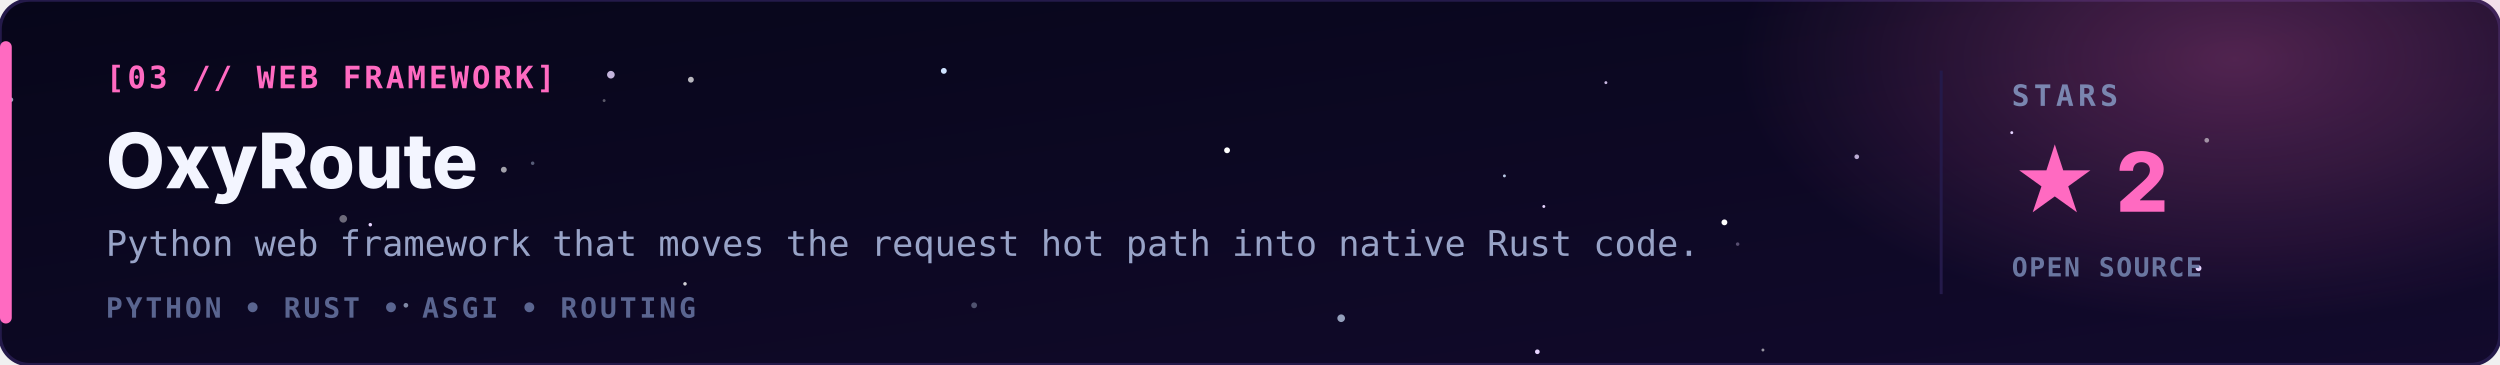
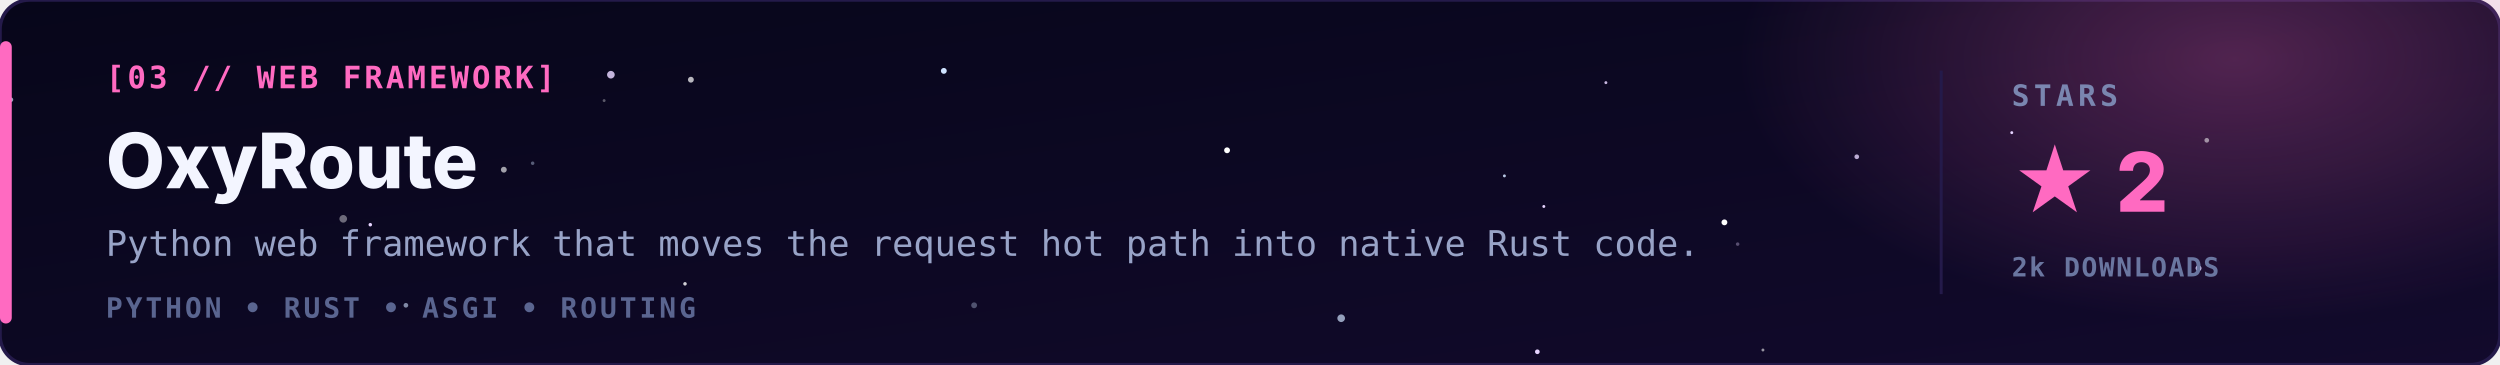
<svg xmlns="http://www.w3.org/2000/svg" viewBox="0 0 850 124" width="100%" height="100%">
  <defs>
    <linearGradient id="bg" x1="0" y1="0" x2="1" y2="1">
      <stop offset="0" stop-color="#07061a" />
      <stop offset="1" stop-color="#120a2c" />
    </linearGradient>
    <radialGradient id="glow" cx="0.5" cy="0.5" r="0.5">
      <stop offset="0" stop-color="#ff6ac1" stop-opacity="0.28" />
      <stop offset="1" stop-color="#ff6ac1" stop-opacity="0" />
    </radialGradient>
  </defs>
  <style>
    .tag { font-family: 'JetBrains Mono','Fira Code',monospace; font-size: 10.5px; font-weight: bold; letter-spacing: 1px; fill: #ff6ac1; }
    .name { font-family: 'Inter','Segoe UI',-apple-system,Arial,sans-serif; font-size: 26px; font-weight: 800; fill: #f3f5ff; }
    .line { font-family: 'JetBrains Mono',monospace; font-size: 12px; fill: #98a3c7; }
    .stack { font-family: 'JetBrains Mono',monospace; font-size: 9.5px; font-weight: bold; letter-spacing: 1px; fill: #5a6590; }
    .lbl { font-family: 'JetBrains Mono',monospace; font-size: 10px; font-weight: bold; letter-spacing: 1.5px; fill: #7a86b0; }
    .val { font-family: 'Inter','Segoe UI',Arial,sans-serif; font-size: 28px; font-weight: 800; fill: #ff6ac1; }
    .sub { font-family: 'JetBrains Mono',monospace; font-size: 9px; font-weight: bold; letter-spacing: 0.5px; fill: #6a76a0; }
  </style>
  <rect width="850" height="124" rx="10" fill="url(#bg)" stroke="#241a4a" stroke-width="1.2" />
  <ellipse cx="760" cy="20" rx="170" ry="90" fill="url(#glow)" />
  <g>
    <circle cx="125.9" cy="76.4" r="0.6" fill="#e6d4ff">
      <animate attributeName="opacity" values="0.61;0.1;0.61" dur="4.6s" begin="-2.3s" repeatCount="indefinite" />
    </circle>
    <circle cx="524.9" cy="70.2" r="0.5" fill="#e6d4ff">
      <animate attributeName="opacity" values="0.72;0.1;0.72" dur="4.7s" begin="-3.1s" repeatCount="indefinite" />
    </circle>
    <circle cx="747.5" cy="91.2" r="1.0" fill="#e6d4ff">
      <animate attributeName="opacity" values="0.54;0.1;0.54" dur="2.9s" begin="-4.9s" repeatCount="indefinite" />
    </circle>
    <circle cx="586.3" cy="75.6" r="1.0" fill="#ffffff">
      <animate attributeName="opacity" values="0.83;0.1;0.83" dur="5.0s" begin="-3.2s" repeatCount="indefinite" />
    </circle>
    <circle cx="417.2" cy="51.1" r="1.0" fill="#ffffff">
      <animate attributeName="opacity" values="0.69;0.1;0.69" dur="4.6s" begin="-5.0s" repeatCount="indefinite" />
    </circle>
    <circle cx="320.9" cy="24.1" r="1.0" fill="#cfe3ff">
      <animate attributeName="opacity" values="0.74;0.1;0.74" dur="5.4s" begin="-0.8s" repeatCount="indefinite" />
    </circle>
    <circle cx="684.0" cy="45.1" r="0.5" fill="#e6d4ff">
      <animate attributeName="opacity" values="0.63;0.1;0.63" dur="3.5s" begin="-0.8s" repeatCount="indefinite" />
    </circle>
    <circle cx="522.7" cy="119.6" r="0.8" fill="#e6d4ff">
      <animate attributeName="opacity" values="0.79;0.1;0.79" dur="5.1s" begin="-3.8s" repeatCount="indefinite" />
    </circle>
    <circle cx="456.0" cy="108.2" r="1.3" fill="#cfe3ff" opacity="0.69" />
    <circle cx="207.7" cy="25.4" r="1.3" fill="#e6d4ff" opacity="0.84" />
    <circle cx="138.0" cy="103.8" r="0.8" fill="#cfe3ff" opacity="0.59" />
    <circle cx="101.4" cy="58.8" r="0.6" fill="#e6d4ff" opacity="0.45" />
    <circle cx="750.3" cy="47.7" r="0.8" fill="#ffffff" opacity="0.52" />
    <circle cx="181.1" cy="55.5" r="0.6" fill="#cfe3ff" opacity="0.39" />
    <circle cx="116.7" cy="74.4" r="1.3" fill="#ffffff" opacity="0.40" />
    <circle cx="205.4" cy="34.2" r="0.5" fill="#ffffff" opacity="0.33" />
    <circle cx="3.7" cy="33.9" r="0.8" fill="#cfe3ff" opacity="0.72" />
    <circle cx="631.3" cy="53.3" r="0.8" fill="#e6d4ff" opacity="0.79" />
    <circle cx="171.3" cy="57.7" r="1.0" fill="#ffffff" opacity="0.62" />
    <circle cx="546.0" cy="28.1" r="0.5" fill="#e6d4ff" opacity="0.86" />
    <circle cx="331.2" cy="103.8" r="1.0" fill="#cfe3ff" opacity="0.34" />
    <circle cx="234.9" cy="27.1" r="1.0" fill="#ffffff" opacity="0.71" />
    <circle cx="599.4" cy="119.0" r="0.5" fill="#ffffff" opacity="0.56" />
    <circle cx="232.9" cy="96.5" r="0.6" fill="#ffffff" opacity="0.81" />
    <circle cx="590.8" cy="83.0" r="0.6" fill="#e6d4ff" opacity="0.34" />
    <circle cx="511.5" cy="59.8" r="0.5" fill="#cfe3ff" opacity="0.87" />
  </g>
  <rect x="0" y="14" width="4" height="96" rx="2" fill="#ff6ac1" />
  <text x="36" y="30" class="tag">[03 // WEB FRAMEWORK]</text>
  <text x="36" y="64" class="name">OxyRoute</text>
  <text x="36" y="87" class="line">Python web framework that moves the request hot path into native Rust code.</text>
  <text x="36" y="108" class="stack">PYTHON  •  RUST  •  ASGI  •  ROUTING</text>
  <line x1="660" y1="24" x2="660" y2="100" stroke="#241a4a" stroke-width="1" />
  <text x="684" y="36" class="lbl">STARS</text>
  <text x="684" y="72" class="val">★ 2</text>
-   <text x="684" y="94" class="sub">OPEN SOURCE</text>
+   <text x="684" y="94" class="sub">2k DOWNLOADS</text>
</svg>
